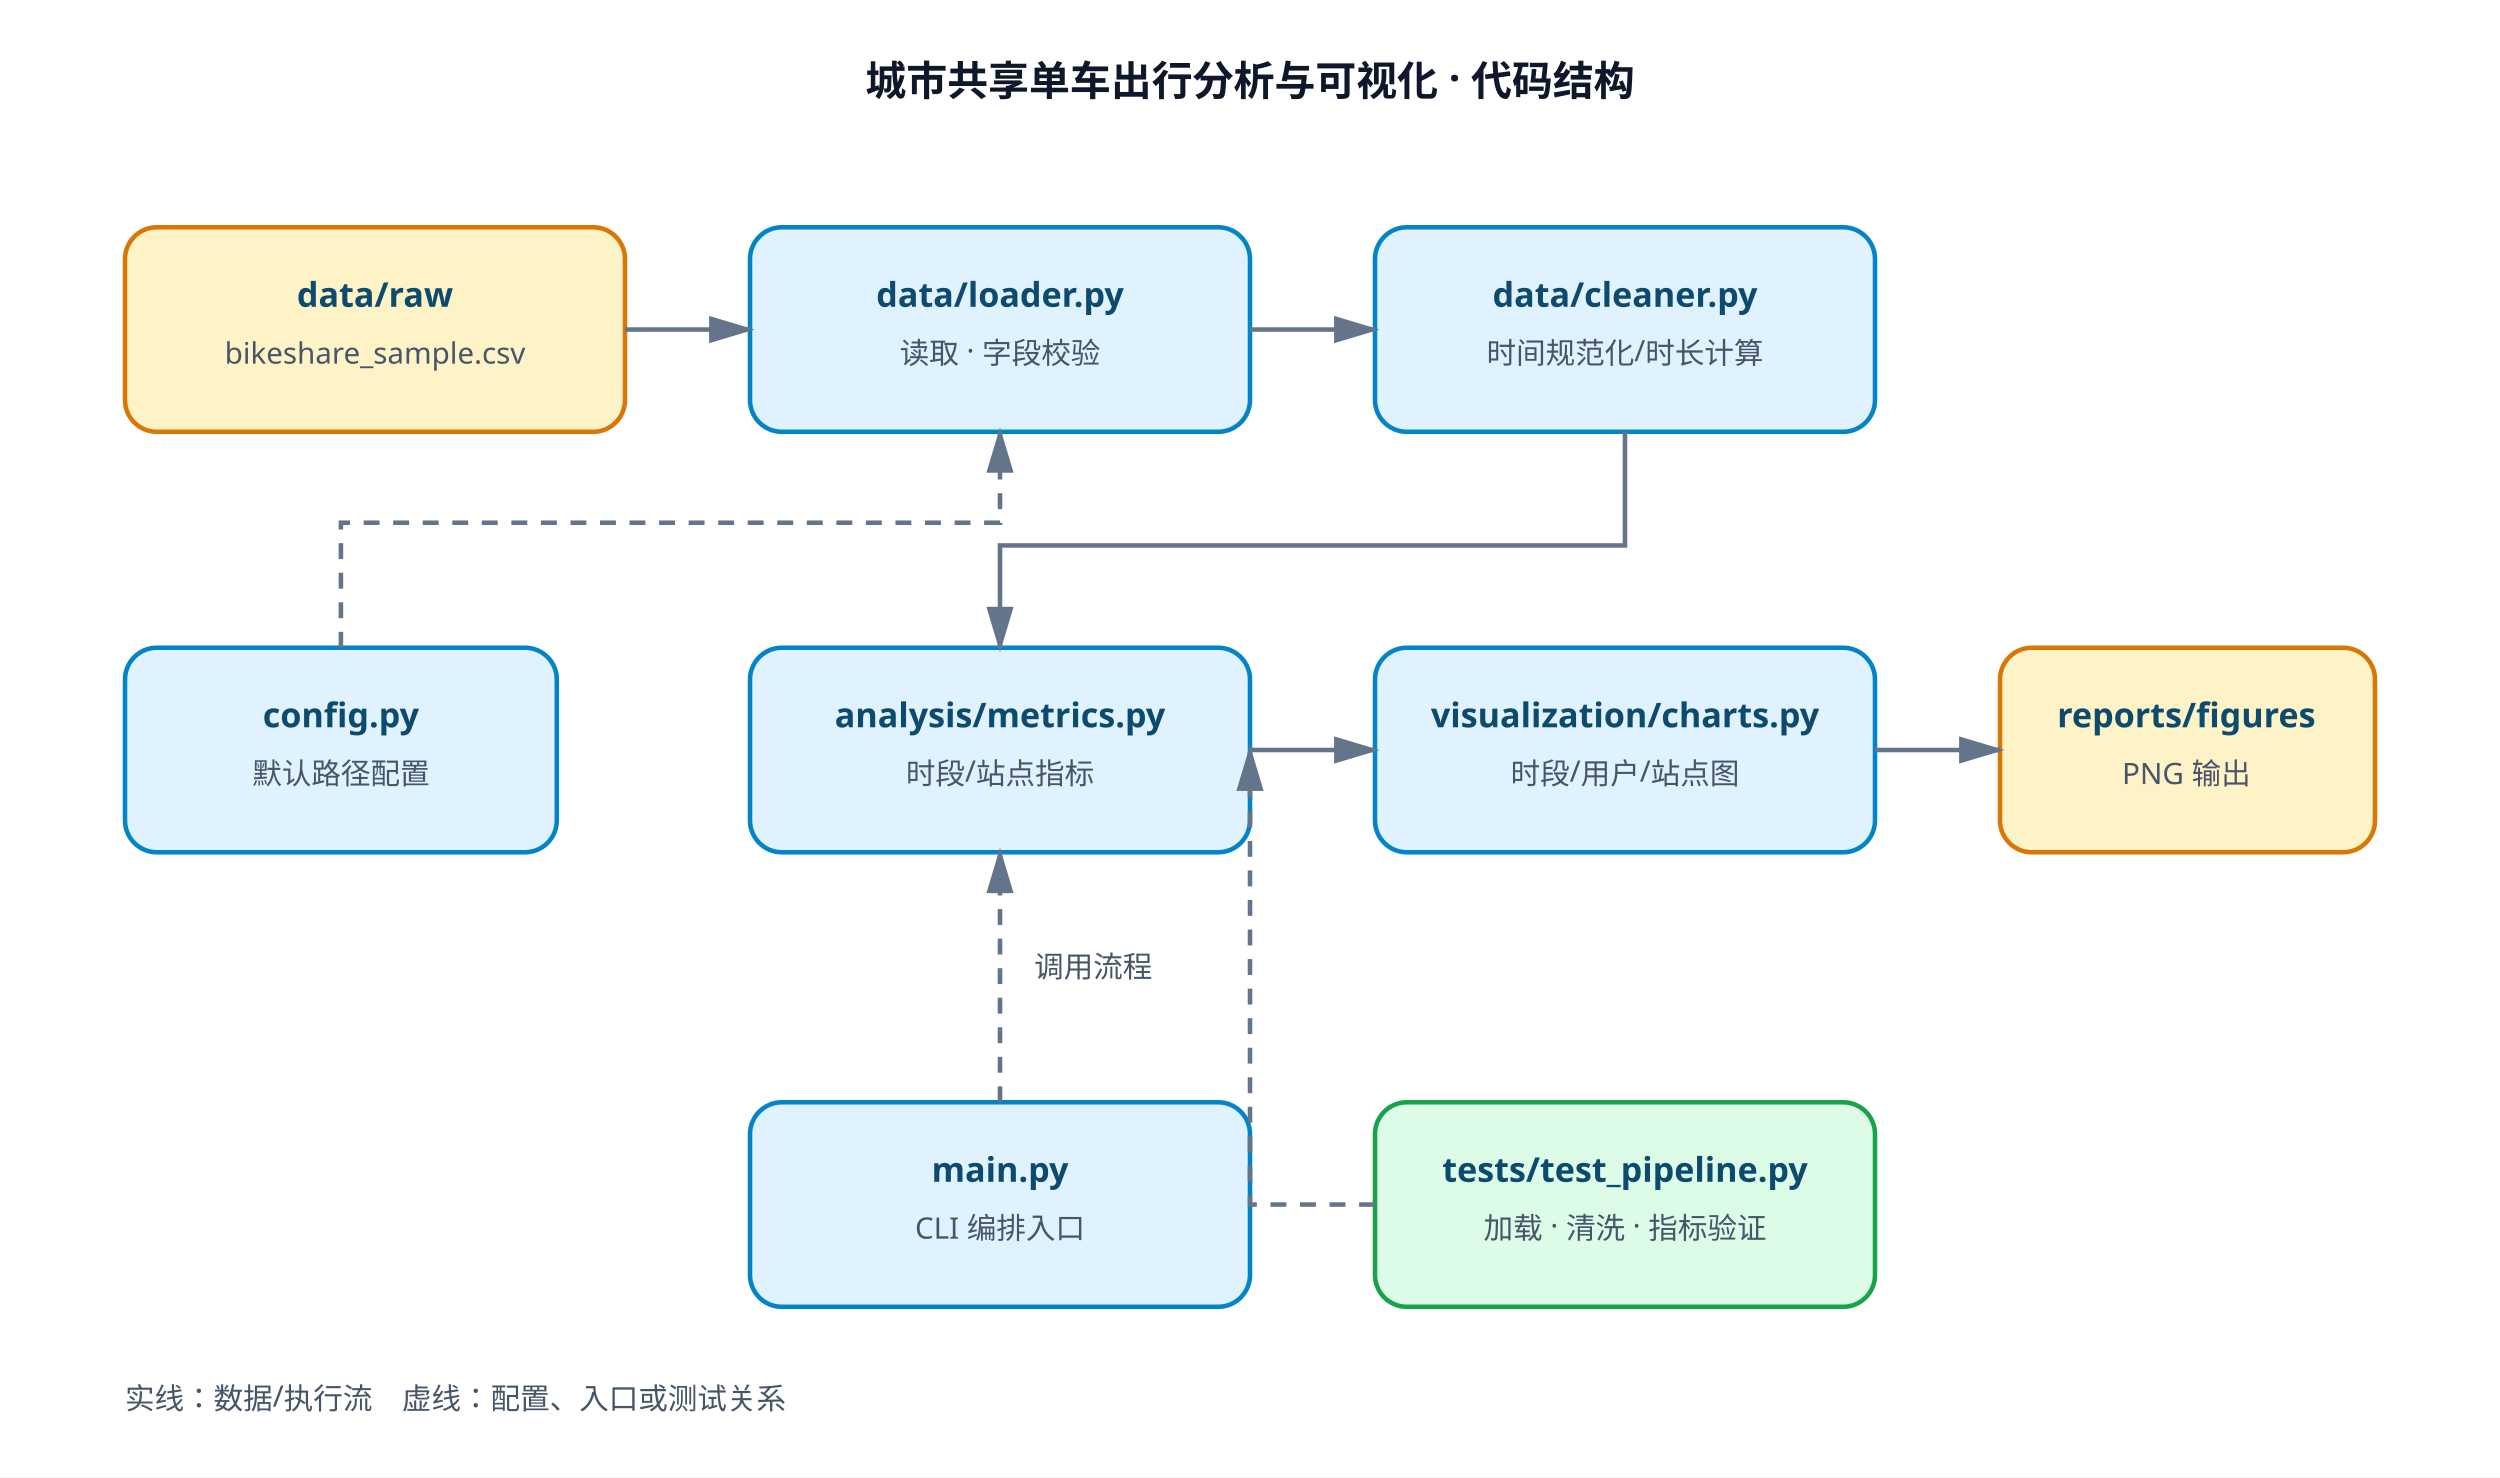
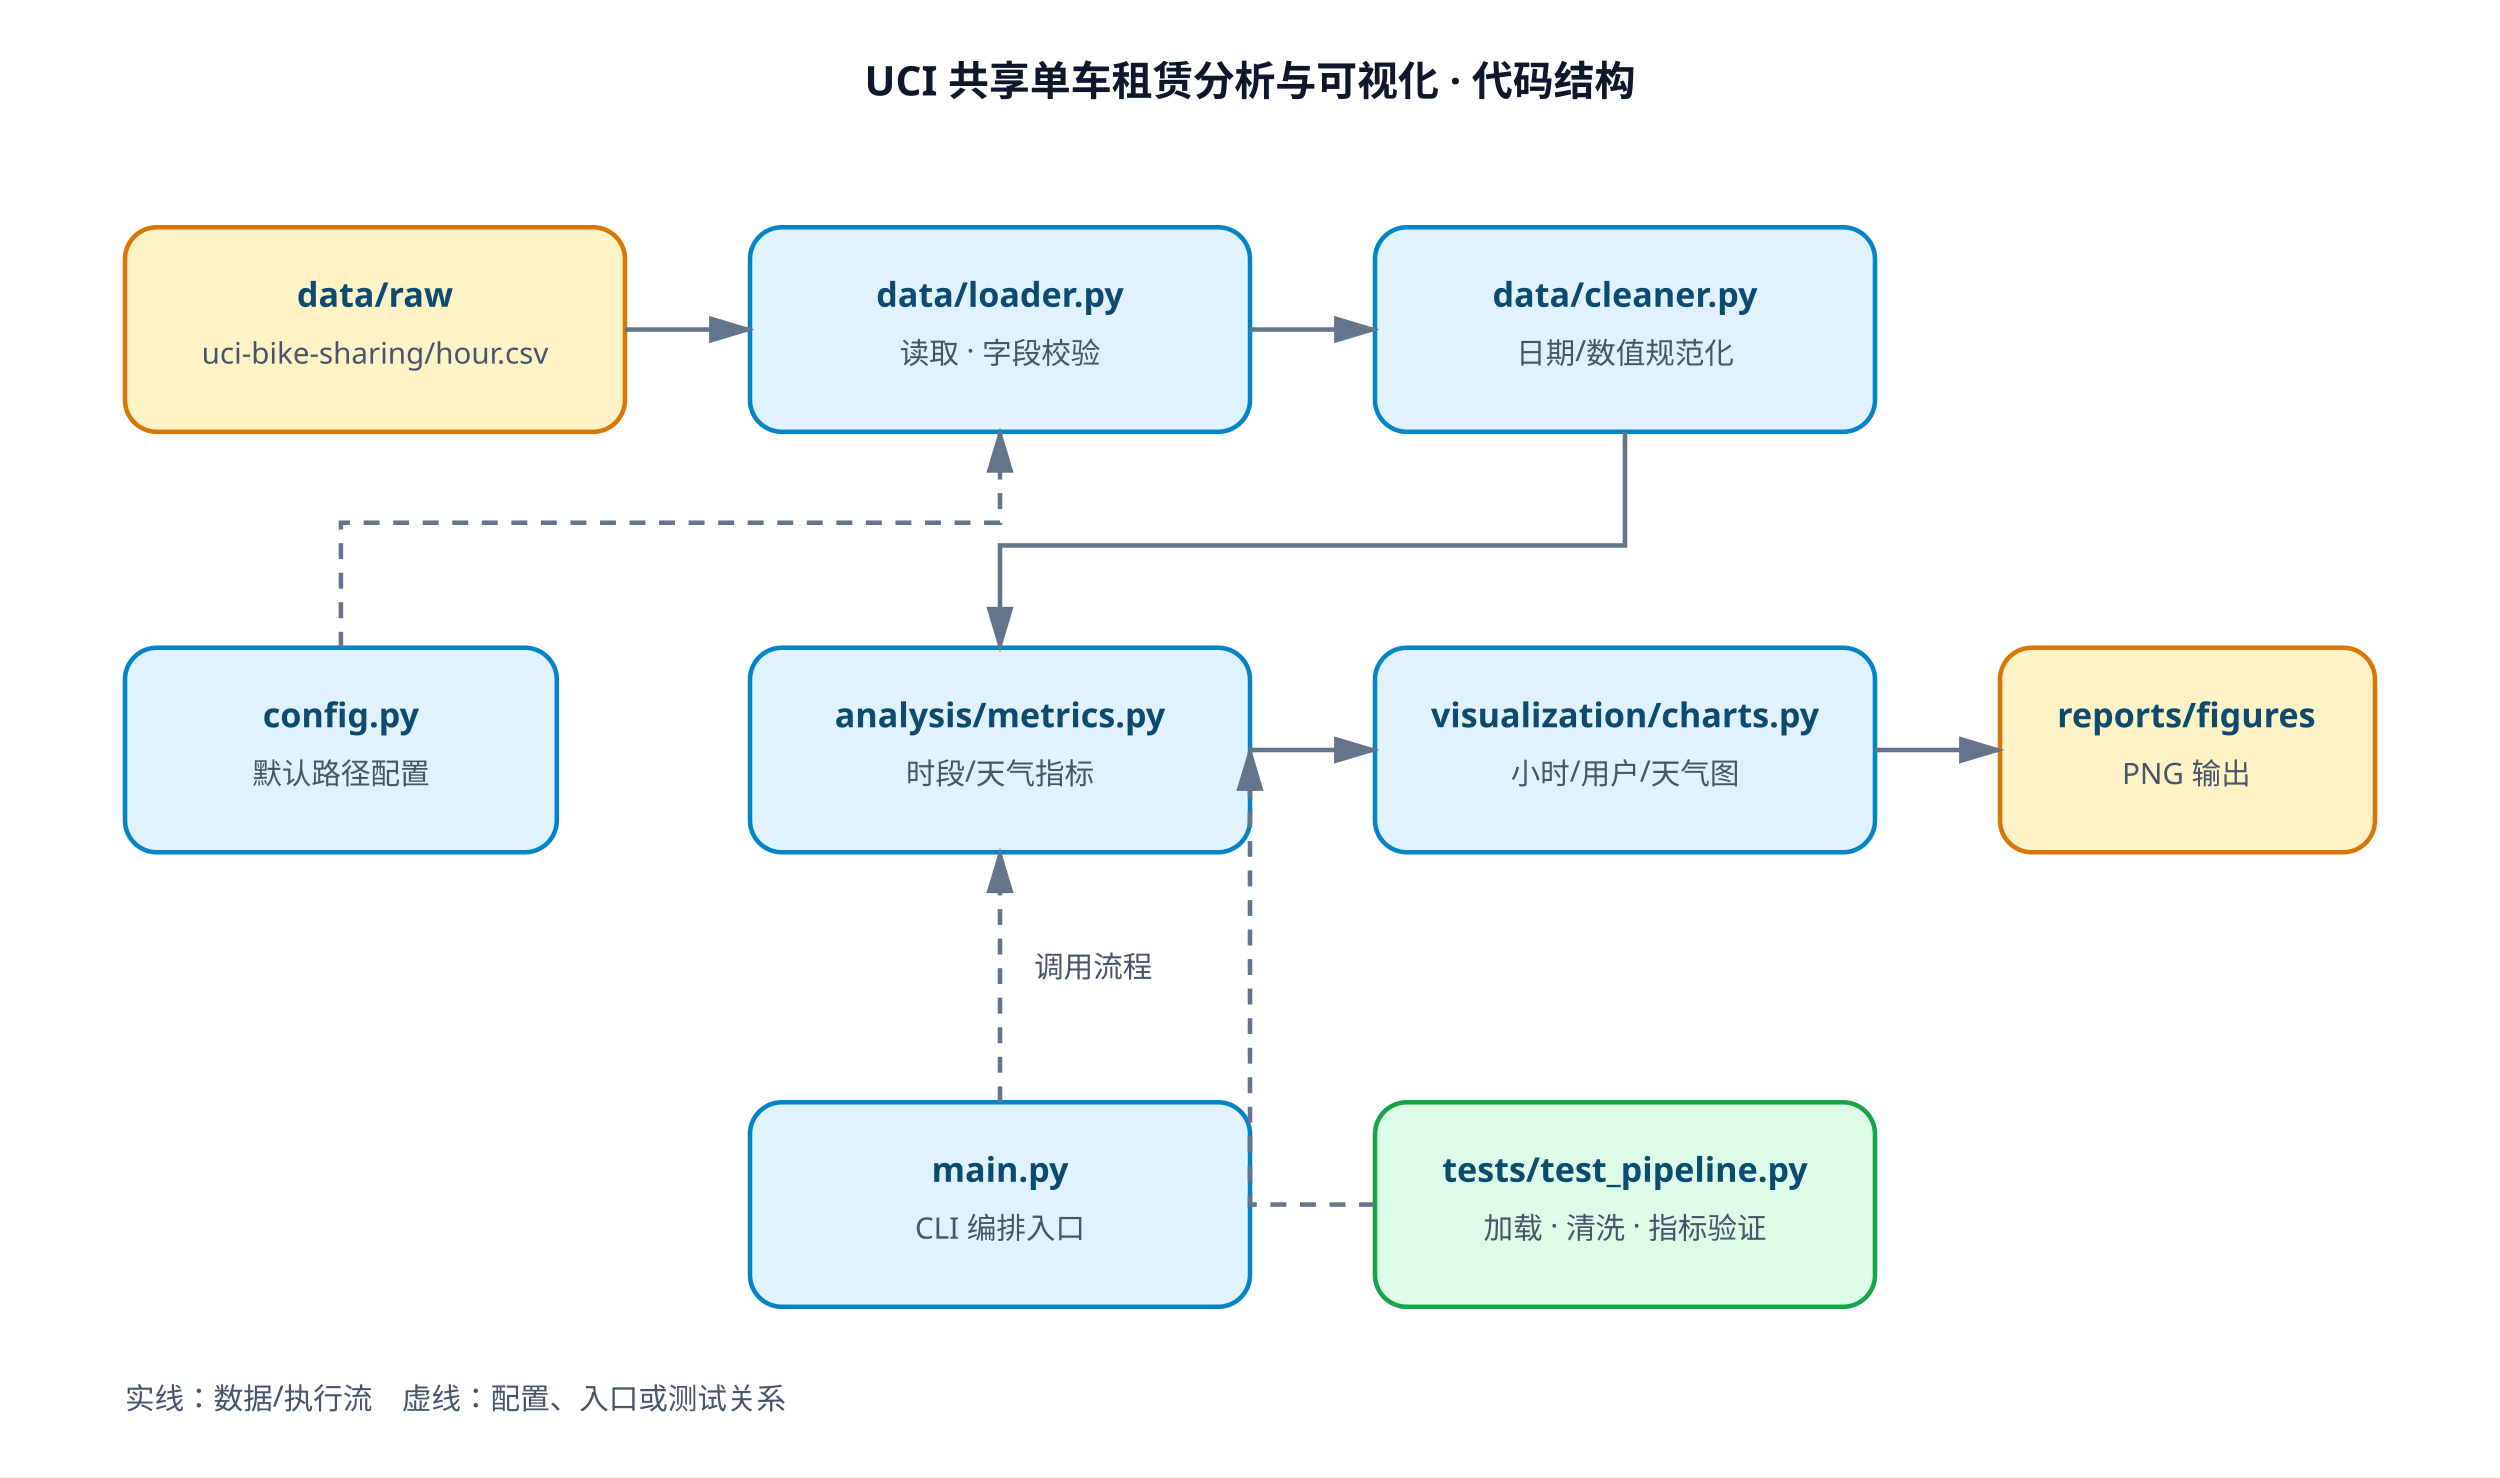
<svg xmlns="http://www.w3.org/2000/svg" width="1100" height="650" viewBox="0 0 1100 650" role="img" aria-labelledby="title desc">
  <defs>
    <marker id="arrow" markerWidth="10" markerHeight="10" refX="9" refY="3" orient="auto">
      <path d="M0,0 L10,3 L0,6 Z" fill="#64748b" />
    </marker>
    <style>
      .box{rx:14;stroke-width:2}.module{fill:#e0f2fe;stroke:#0284c7}.io{fill:#fef3c7;stroke:#d97706}.test{fill:#dcfce7;stroke:#16a34a}
      .title{font:700 18px sans-serif;fill:#0f172a}.label{font:600 15px sans-serif;fill:#0c4a6e}.small{font:13px sans-serif;fill:#475569}.line{stroke:#64748b;stroke-width:2;fill:none;marker-end:url(#arrow)}.dashed{stroke-dasharray:7 6}
    </style>
  </defs>
  <rect width="1100" height="650" fill="#ffffff" />
-   <text x="550" y="42" text-anchor="middle" class="title">城市共享单车出行分析与可视化 · 代码结构</text>
+   <text x="550" y="42" text-anchor="middle" class="title">UCI 共享单车租赁分析与可视化 · 代码结构</text>
  <rect x="55" y="100" width="220" height="90" class="box io" />
  <text x="165" y="135" text-anchor="middle" class="label">data/raw</text>
-   <text x="165" y="160" text-anchor="middle" class="small">bikeshare_sample.csv</text>
+   <text x="165" y="160" text-anchor="middle" class="small">uci-bike-sharing/hour.csv</text>
  <rect x="330" y="100" width="220" height="90" class="box module" />
  <text x="440" y="135" text-anchor="middle" class="label">data/loader.py</text>
  <text x="440" y="160" text-anchor="middle" class="small">读取 · 字段校验</text>
  <rect x="605" y="100" width="220" height="90" class="box module" />
  <text x="715" y="135" text-anchor="middle" class="label">data/cleaner.py</text>
-   <text x="715" y="160" text-anchor="middle" class="small">时间规范化/时长计算</text>
+   <text x="715" y="160" text-anchor="middle" class="small">日期/数值规范化</text>
  <path d="M275 145 H330" class="line" />
  <path d="M550 145 H605" class="line" />
  <rect x="330" y="285" width="220" height="90" class="box module" />
  <text x="440" y="320" text-anchor="middle" class="label">analysis/metrics.py</text>
-   <text x="440" y="345" text-anchor="middle" class="small">时段/站点指标</text>
+   <text x="440" y="345" text-anchor="middle" class="small">时段/天气指标</text>
  <rect x="605" y="285" width="220" height="90" class="box module" />
  <text x="715" y="320" text-anchor="middle" class="label">visualization/charts.py</text>
-   <text x="715" y="345" text-anchor="middle" class="small">时段/用户/站点图</text>
+   <text x="715" y="345" text-anchor="middle" class="small">小时/用户/天气图</text>
  <path d="M715 190 V240 H440 V285" class="line" />
  <path d="M550 330 H605" class="line" />
  <rect x="880" y="285" width="165" height="90" class="box io" />
  <text x="962" y="320" text-anchor="middle" class="label">reports/figures</text>
  <text x="962" y="345" text-anchor="middle" class="small">PNG 输出</text>
  <path d="M825 330 H880" class="line" />
  <rect x="55" y="285" width="190" height="90" class="box module" />
  <text x="150" y="320" text-anchor="middle" class="label">config.py</text>
  <text x="150" y="345" text-anchor="middle" class="small">默认路径配置</text>
  <path d="M150 285 V230 H440 V190" class="line dashed" />
  <rect x="330" y="485" width="220" height="90" class="box module" />
  <text x="440" y="520" text-anchor="middle" class="label">main.py</text>
  <text x="440" y="545" text-anchor="middle" class="small">CLI 编排入口</text>
  <path d="M440 485 V375" class="line dashed" />
  <text x="455" y="430" class="small">调用流程</text>
  <rect x="605" y="485" width="220" height="90" class="box test" />
  <text x="715" y="520" text-anchor="middle" class="label">tests/test_pipeline.py</text>
  <text x="715" y="545" text-anchor="middle" class="small">加载 · 清洗 · 指标验证</text>
  <path d="M605 530 H550 V330" class="line dashed" />
  <text x="55" y="620" class="small">实线：数据/执行流　虚线：配置、入口或测试关系</text>
</svg>
